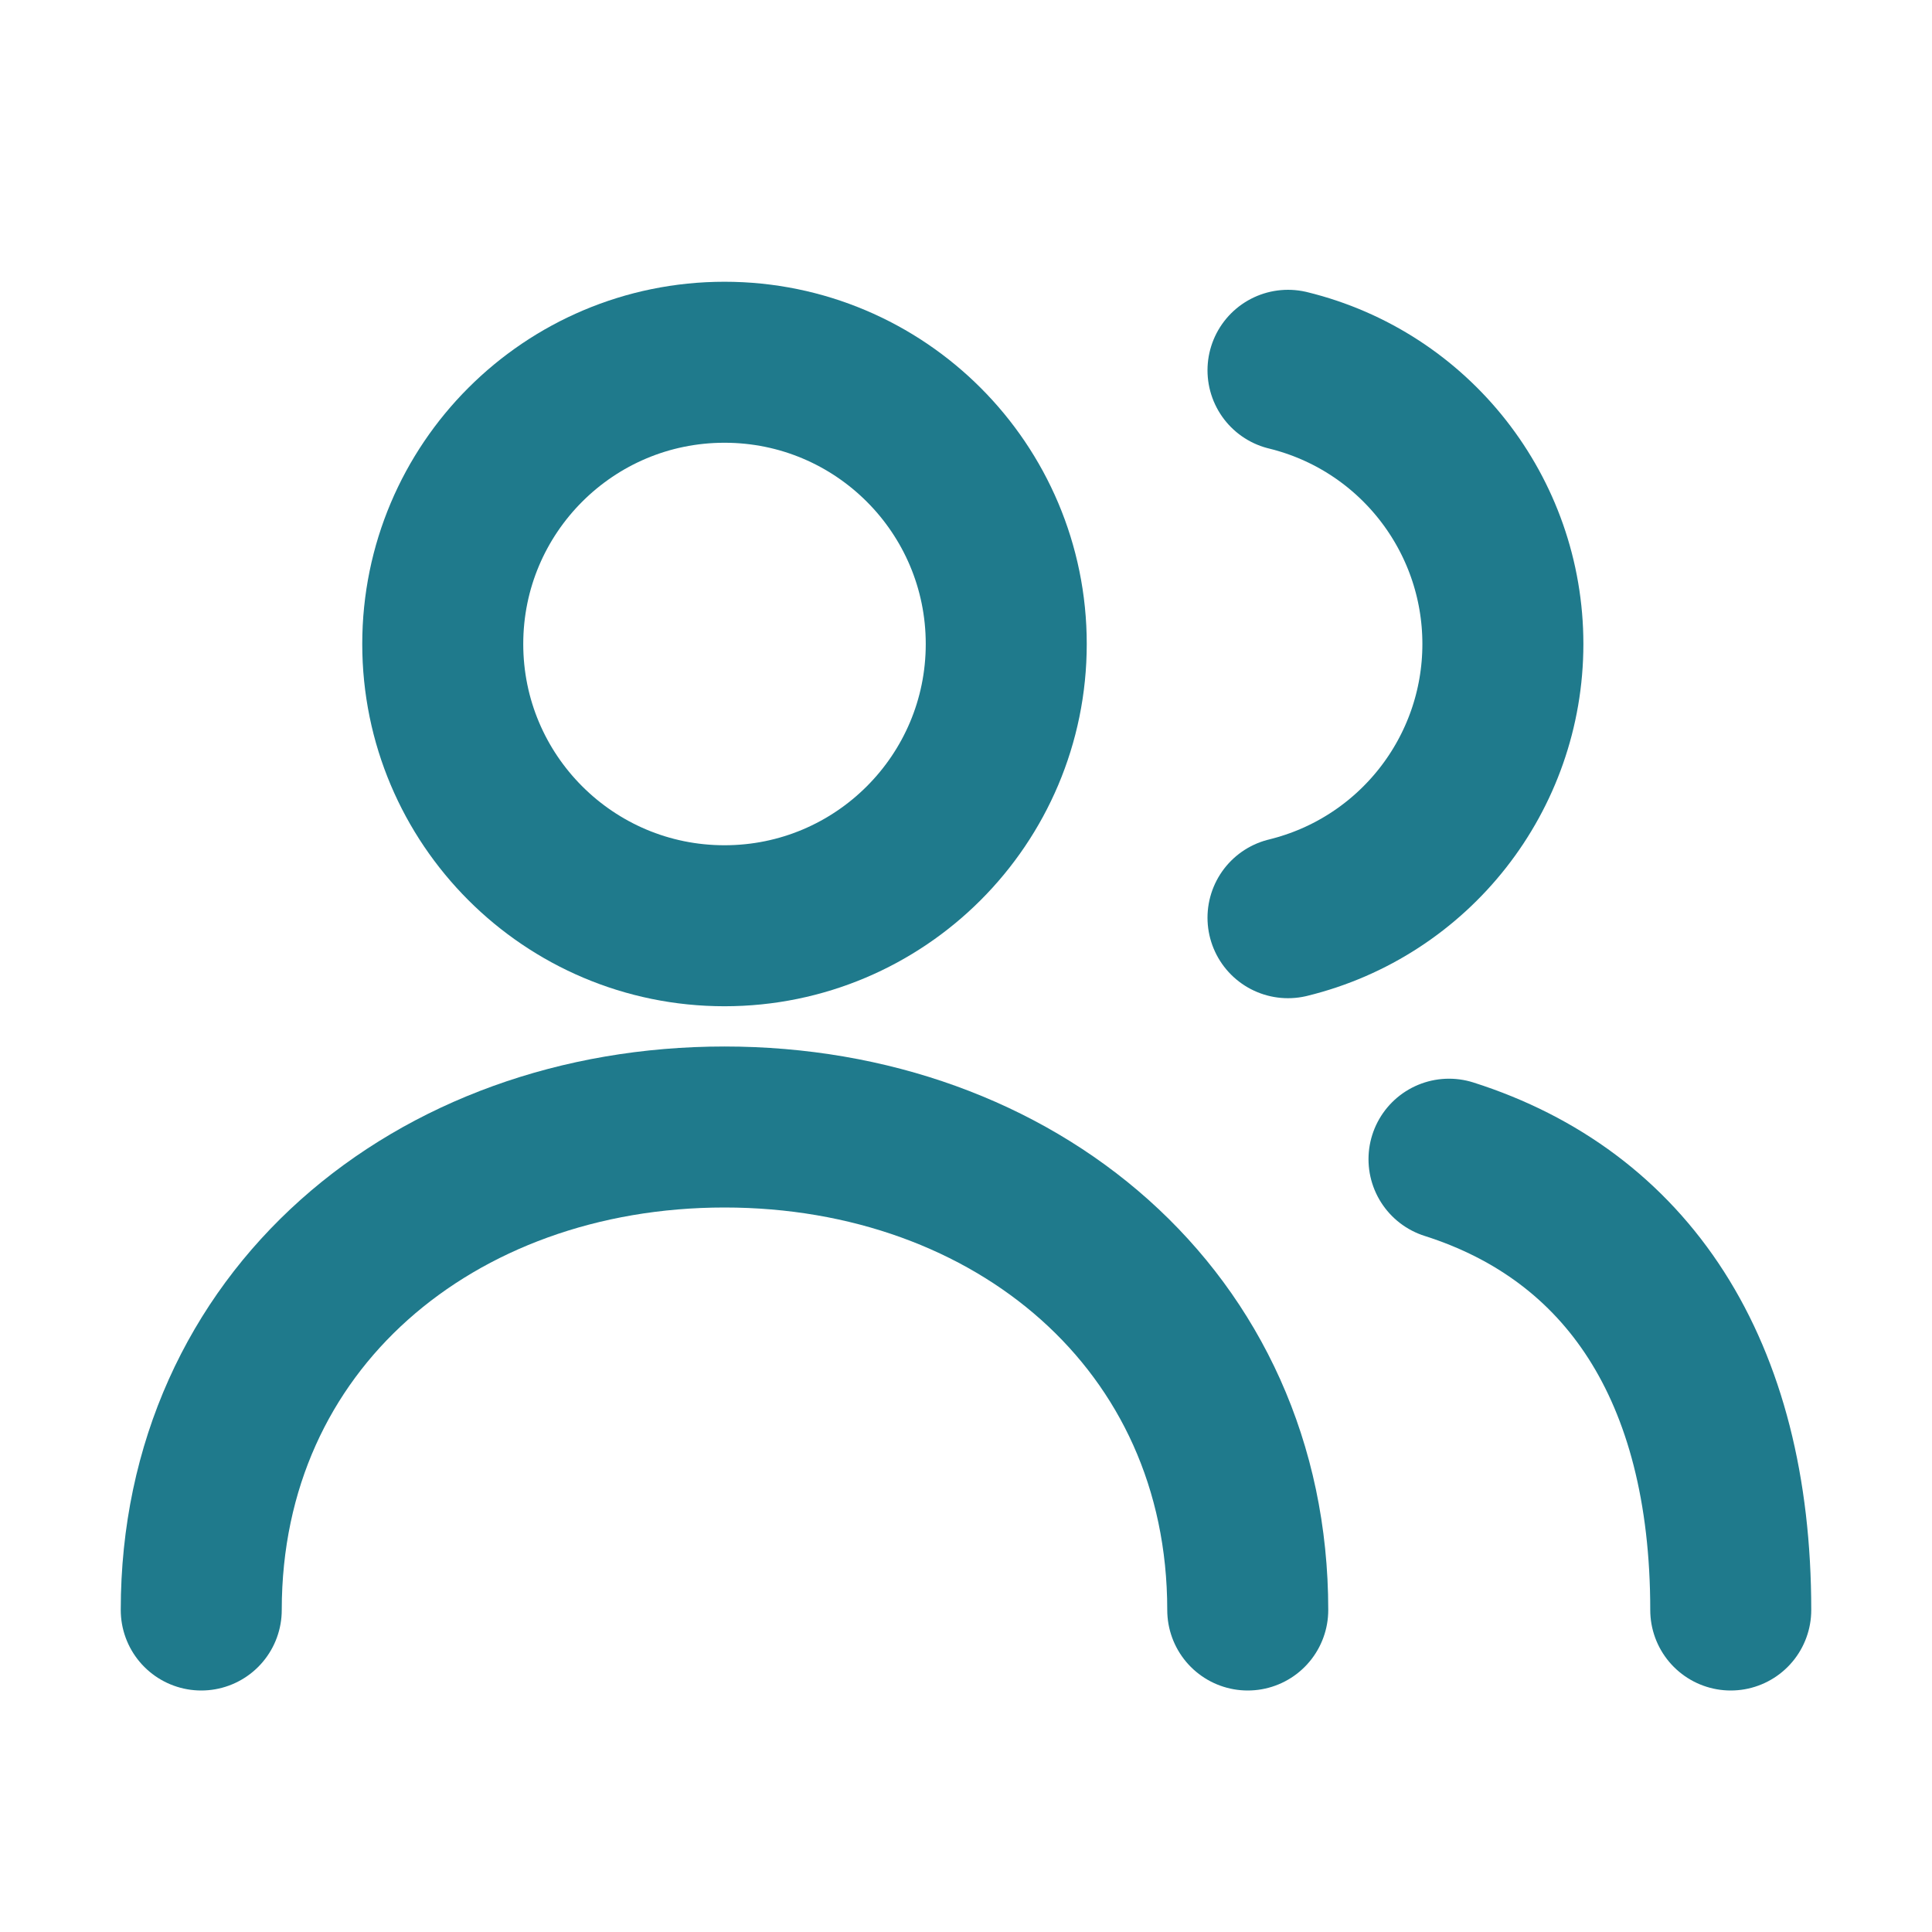
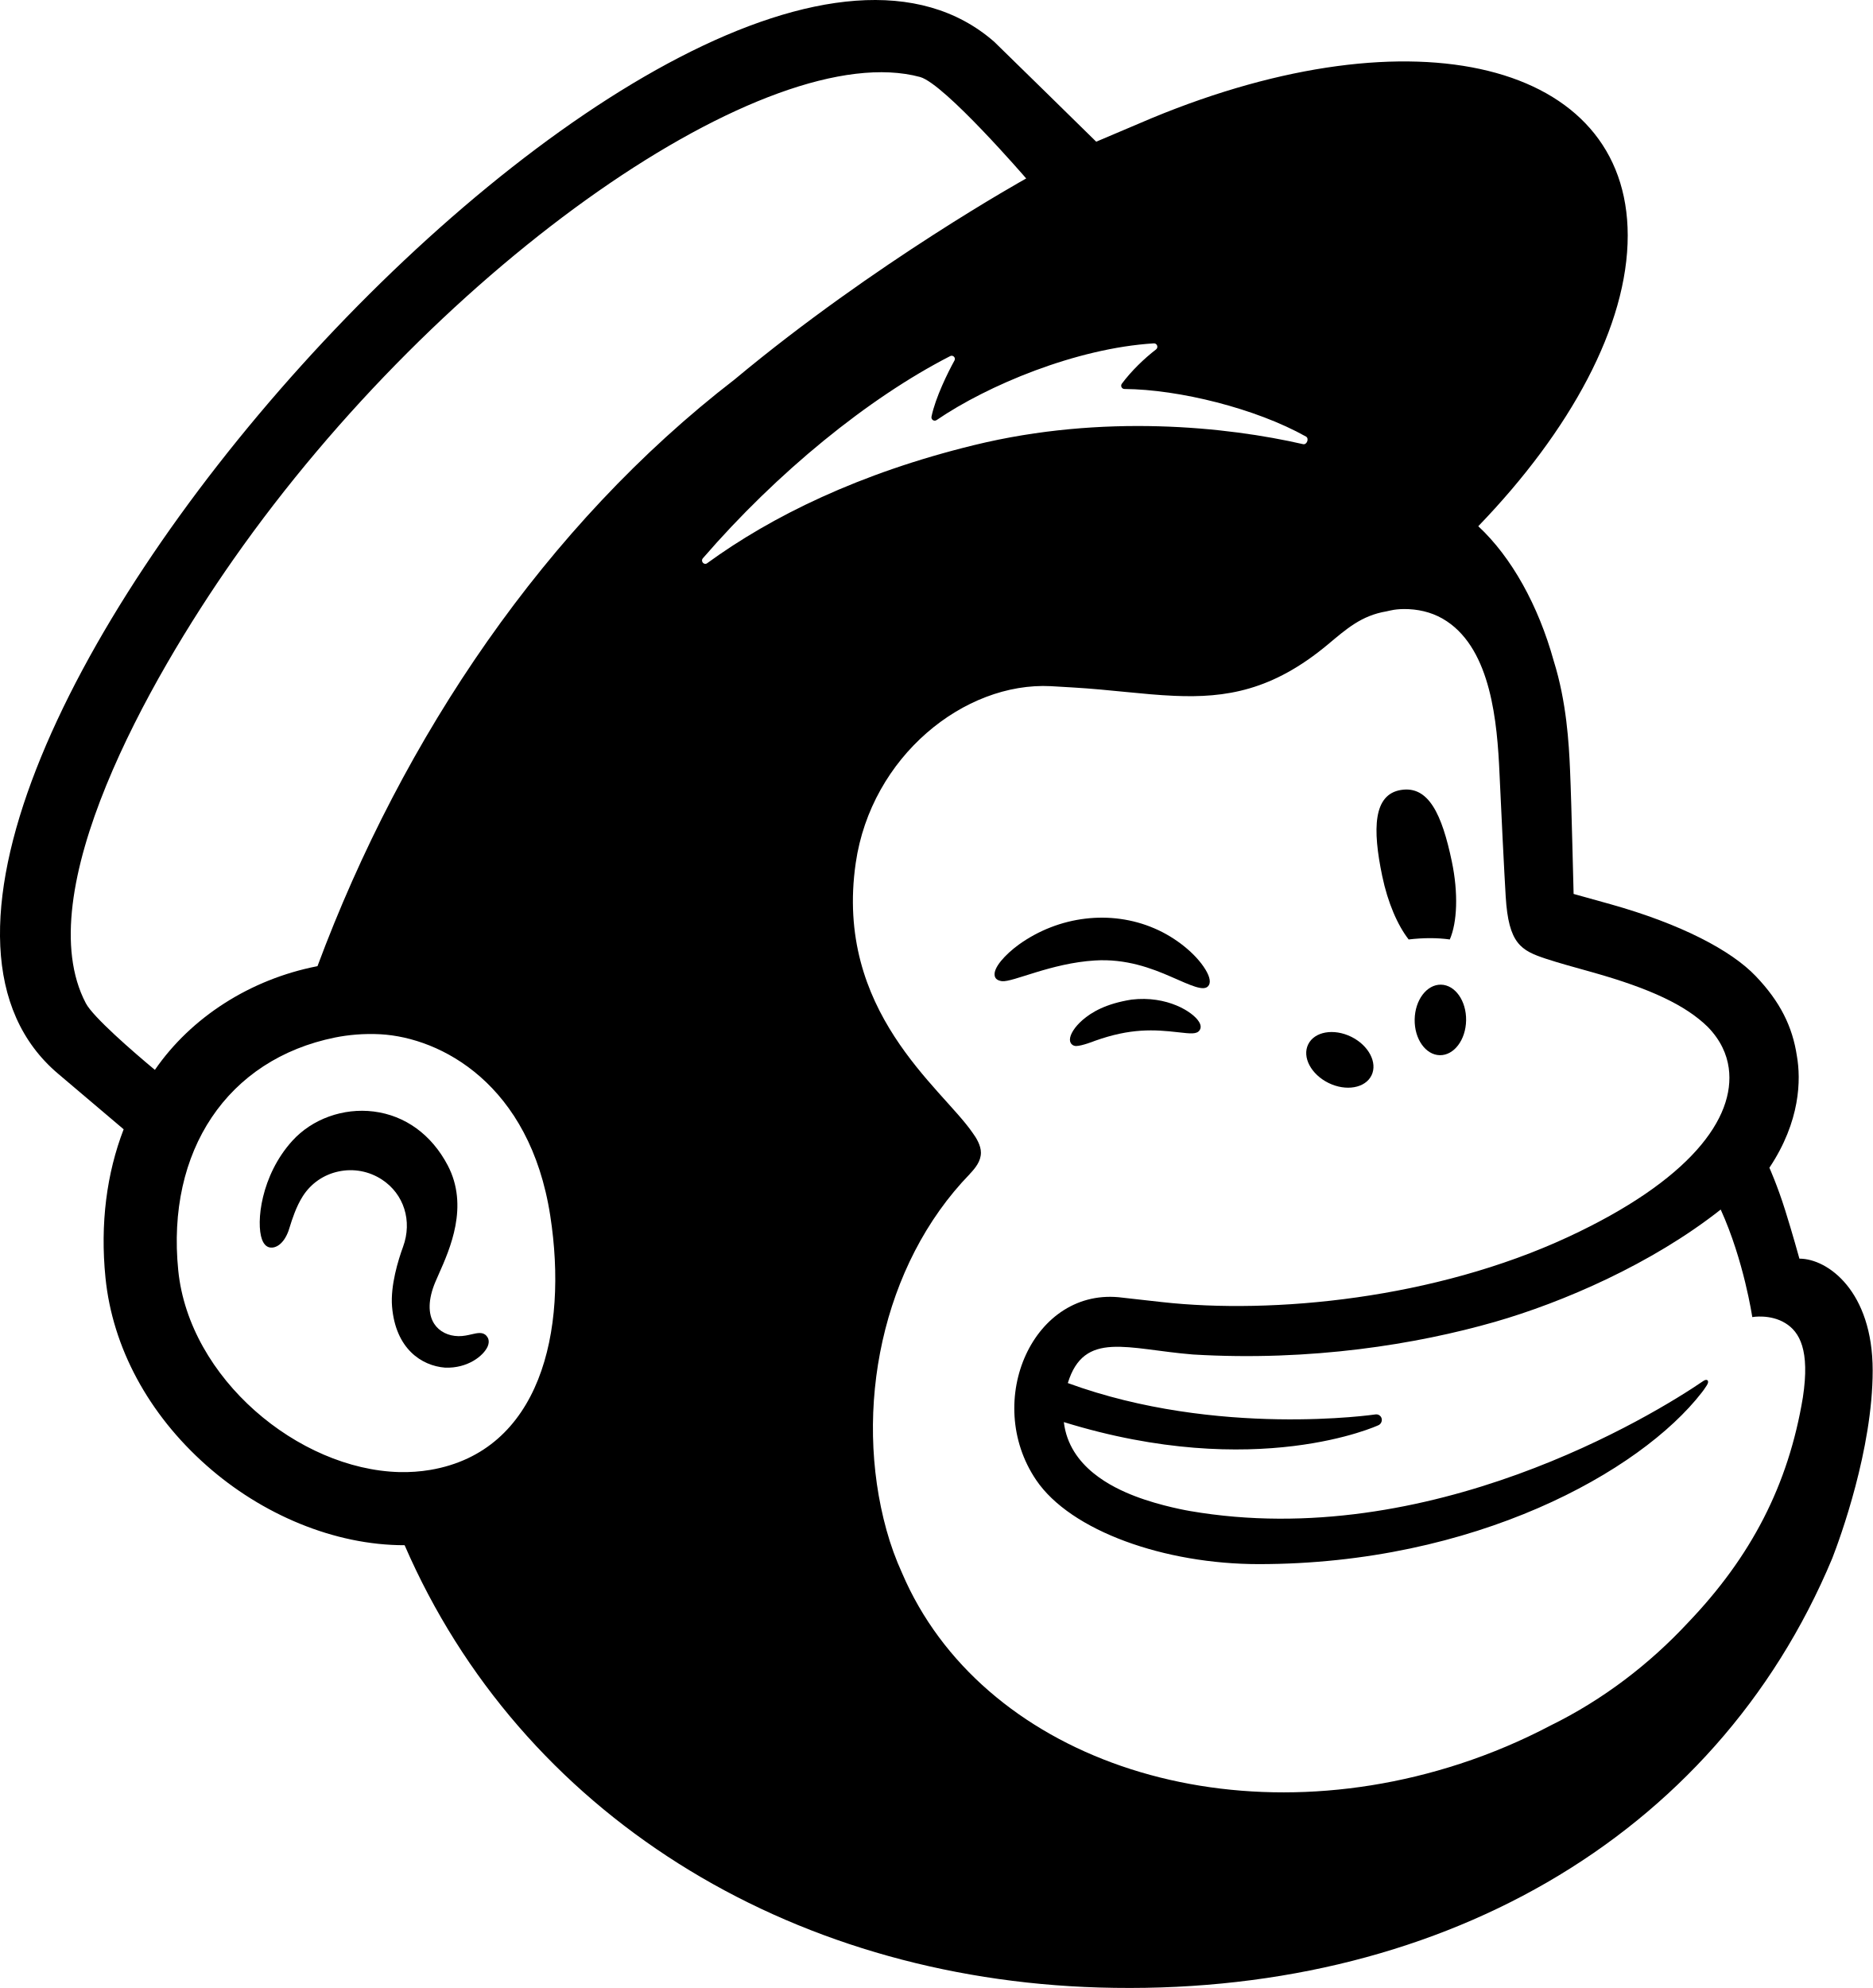
- <svg xmlns="http://www.w3.org/2000/svg" viewBox="0 0 24 24" fill="none" stroke="#1F7A8C" stroke-width="2" stroke-linecap="round" stroke-linejoin="round">
-   <circle cx="9" cy="8" r="3.5" />
-   <path d="M2.5 20c0-3.6 2.9-6 6.5-6s6.5 2.4 6.5 6" />
-   <path d="M16 4.6a3.5 3.5 0 010 6.8M18 14.4c2.2.7 3.5 2.6 3.5 5.6" />
+ <svg xmlns="http://www.w3.org/2000/svg" version="1.1" id="Layer_1" x="0px" y="0px" viewBox="0 0 230.81 244.96" style="enable-background:new 0 0 230.81 244.96" xml:space="preserve">
+   <g>
+     <g>
+       <g>
+         <g>
+           <path d="M173.62,115.76c1.79-0.21,3.5-0.22,5.07,0c0.91-2.09,1.07-5.69,0.25-9.61c-1.22-5.83-2.87-9.36-6.27-8.81 c-3.41,0.55-3.53,4.77-2.31,10.6C171.04,111.22,172.26,114.02,173.62,115.76z" />
+           <path d="M144.37,120.37c2.44,1.07,3.94,1.78,4.52,1.16c0.38-0.39,0.26-1.12-0.32-2.07c-1.2-1.96-3.68-3.96-6.3-5.07 c-5.37-2.31-11.77-1.54-16.71,2.01c-1.63,1.19-3.18,2.85-2.96,3.85c0.07,0.33,0.32,0.57,0.89,0.65 c1.34,0.15,6.04-2.22,11.45-2.55C138.77,118.11,141.93,119.3,144.37,120.37z" />
+           <path d="M139.47,123.17c-3.17,0.5-4.93,1.55-6.05,2.52c-0.96,0.84-1.55,1.77-1.55,2.42c0,0.31,0.14,0.49,0.24,0.58 c0.14,0.13,0.32,0.2,0.52,0.2c0.72,0,2.32-0.64,2.32-0.64c4.42-1.58,7.33-1.39,10.22-1.06c1.6,0.18,2.35,0.28,2.7-0.27 c0.1-0.16,0.23-0.5-0.09-1.01C147.05,124.69,143.84,122.65,139.47,123.17z" />
+           <path d="M163.74,133.44c2.16,1.06,4.53,0.64,5.3-0.93c0.77-1.57-0.35-3.7-2.5-4.76c-2.16-1.06-4.53-0.64-5.3,0.93 C160.46,130.25,161.59,132.38,163.74,133.44z" />
+           <path d="M177.6,121.33c-1.75-0.03-3.2,1.89-3.24,4.29c-0.04,2.4,1.35,4.37,3.1,4.4c1.75,0.03,3.2-1.89,3.24-4.29 C180.74,123.33,179.35,121.36,177.6,121.33z" />
+           <path d="M59.98,164.63c-0.44-0.55-1.15-0.38-1.84-0.22c-0.48,0.11-1.03,0.24-1.63,0.23c-1.29-0.02-2.38-0.58-2.99-1.52 c-0.8-1.22-0.75-3.05,0.13-5.14c0.12-0.28,0.26-0.59,0.41-0.94c1.4-3.15,3.76-8.42,1.12-13.45c-1.99-3.78-5.23-6.14-9.12-6.63 c-3.74-0.47-7.59,0.91-10.04,3.62c-3.87,4.27-4.48,10.09-3.73,12.14c0.27,0.75,0.7,0.96,1.02,1c0.66,0.09,1.63-0.39,2.24-2.03 c0.04-0.12,0.1-0.3,0.17-0.53c0.27-0.87,0.78-2.49,1.61-3.78c1-1.56,2.56-2.64,4.39-3.03c1.86-0.4,3.77-0.04,5.36,1 c2.71,1.78,3.76,5.1,2.6,8.27c-0.6,1.64-1.57,4.78-1.36,7.36c0.43,5.22,3.64,7.31,6.53,7.54c2.8,0.11,4.76-1.47,5.26-2.62 C60.39,165.22,60.14,164.81,59.98,164.63z" />
+           <path d="M221.78,155.09c-0.11-0.38-0.8-2.92-1.76-5.98c-0.96-3.06-1.94-5.22-1.94-5.22c3.83-5.74,3.9-10.87,3.39-13.77 c-0.54-3.6-2.04-6.67-5.07-9.84c-3.02-3.17-9.2-6.42-17.89-8.86c-0.99-0.28-4.27-1.18-4.56-1.27 c-0.02-0.19-0.24-10.74-0.44-15.28c-0.14-3.28-0.43-8.39-2.01-13.43c-1.89-6.82-5.19-12.78-9.3-16.6 c11.35-11.76,18.43-24.72,18.42-35.84c-0.03-21.38-26.29-27.85-58.65-14.45c-0.03,0.01-6.81,2.89-6.86,2.91 c-0.03-0.03-12.39-12.16-12.58-12.32C85.65-27.04-29.7,101.18,7.18,132.32l8.06,6.83c-2.09,5.42-2.91,11.62-2.24,18.29 c0.86,8.57,5.28,16.79,12.45,23.13c6.8,6.03,15.74,9.84,24.42,9.83c14.35,33.07,47.14,53.36,85.59,54.5 c41.24,1.23,75.86-18.13,90.37-52.89c0.95-2.44,4.98-13.43,4.98-23.14C230.81,159.13,225.3,155.09,221.78,155.09z M53.04,181.12 c-1.25,0.21-2.53,0.3-3.82,0.27c-12.46-0.33-25.91-11.55-27.25-24.85c-1.48-14.7,6.03-26.01,19.33-28.7 c1.59-0.32,3.51-0.51,5.58-0.4c7.45,0.41,18.43,6.13,20.94,22.36C70.05,164.18,66.52,178.82,53.04,181.12z M39.13,119.05 c-8.28,1.61-15.58,6.3-20.04,12.78c-2.67-2.22-7.64-6.53-8.51-8.21c-7.12-13.53,7.77-39.83,18.18-54.68 c25.72-36.7,66-64.49,84.65-59.45c3.03,0.86,13.07,12.5,13.07,12.5s-18.64,10.34-35.93,24.76 C67.27,64.69,49.67,90.76,39.13,119.05z M169.88,175.62c0.27-0.11,0.46-0.42,0.43-0.73c-0.04-0.38-0.38-0.65-0.75-0.61 c0,0-19.51,2.89-37.95-3.86c2.01-6.53,7.35-4.17,15.42-3.52c14.55,0.87,27.58-1.26,37.22-4.02c8.35-2.4,19.31-7.12,27.83-13.84 c2.87,6.31,3.89,13.25,3.89,13.25s2.22-0.4,4.08,0.75c1.76,1.08,3.04,3.33,2.16,9.13c-1.79,10.85-6.4,19.66-14.15,27.76 c-4.72,5.08-10.45,9.5-17,12.71c-3.48,1.83-7.19,3.41-11.1,4.69c-29.22,9.54-59.13-0.95-68.77-23.48 c-0.77-1.69-1.42-3.47-1.93-5.32c-4.11-14.85-0.62-32.66,10.28-43.88c0,0,0,0,0-0.01c0.67-0.71,1.36-1.55,1.36-2.61 c0-0.89-0.56-1.82-1.05-2.48c-3.81-5.53-17.03-14.96-14.38-33.21c1.9-13.11,13.37-22.34,24.06-21.79 c0.9,0.05,1.81,0.1,2.71,0.16c4.63,0.27,8.67,0.87,12.49,1.03c6.38,0.28,12.12-0.65,18.92-6.32c2.29-1.91,4.13-3.57,7.24-4.09 c0.33-0.06,1.14-0.35,2.77-0.27c1.66,0.09,3.24,0.54,4.66,1.49c5.45,3.63,6.22,12.41,6.5,18.83c0.16,3.67,0.6,12.54,0.76,15.09 c0.35,5.82,1.88,6.65,4.97,7.67c1.74,0.57,3.36,1,5.74,1.67c7.21,2.03,11.49,4.08,14.19,6.72c1.61,1.65,2.36,3.4,2.59,5.07 c0.85,6.2-4.82,13.87-19.82,20.83c-16.4,7.61-36.3,9.54-50.05,8.01c-1.05-0.12-4.8-0.54-4.82-0.54 c-11-1.48-17.27,12.73-10.67,22.47c4.25,6.28,15.84,10.36,27.43,10.36c26.58,0,47.01-11.35,54.61-21.15 c0.23-0.29,0.25-0.33,0.61-0.87c0.37-0.56,0.07-0.87-0.4-0.56c-6.21,4.25-33.79,21.11-63.28,16.04c0,0-3.58-0.59-6.86-1.86 c-2.6-1.01-8.04-3.51-8.7-9.1C154.89,182.58,169.88,175.62,169.88,175.62z M132.17,171.17 C132.17,171.17,132.18,171.17,132.17,171.17c0.01,0.01,0.01,0.01,0.01,0.02C132.18,171.18,132.18,171.17,132.17,171.17z M86.63,68.79c9.14-10.57,20.4-19.75,30.48-24.91c0.35-0.18,0.72,0.2,0.53,0.54c-0.8,1.45-2.34,4.55-2.83,6.91 c-0.08,0.37,0.32,0.64,0.63,0.43c6.27-4.28,17.19-8.86,26.76-9.45c0.41-0.03,0.61,0.5,0.28,0.75c-1.46,1.12-3.05,2.66-4.21,4.22 c-0.2,0.27-0.01,0.65,0.32,0.65c6.72,0.05,16.2,2.4,22.37,5.86c0.42,0.23,0.12,1.04-0.35,0.94c-9.34-2.14-24.64-3.77-40.53,0.11 c-14.18,3.46-25.01,8.8-32.91,14.55C86.79,69.69,86.31,69.17,86.63,68.79z" />
+         </g>
+       </g>
+     </g>
+   </g>
</svg>
